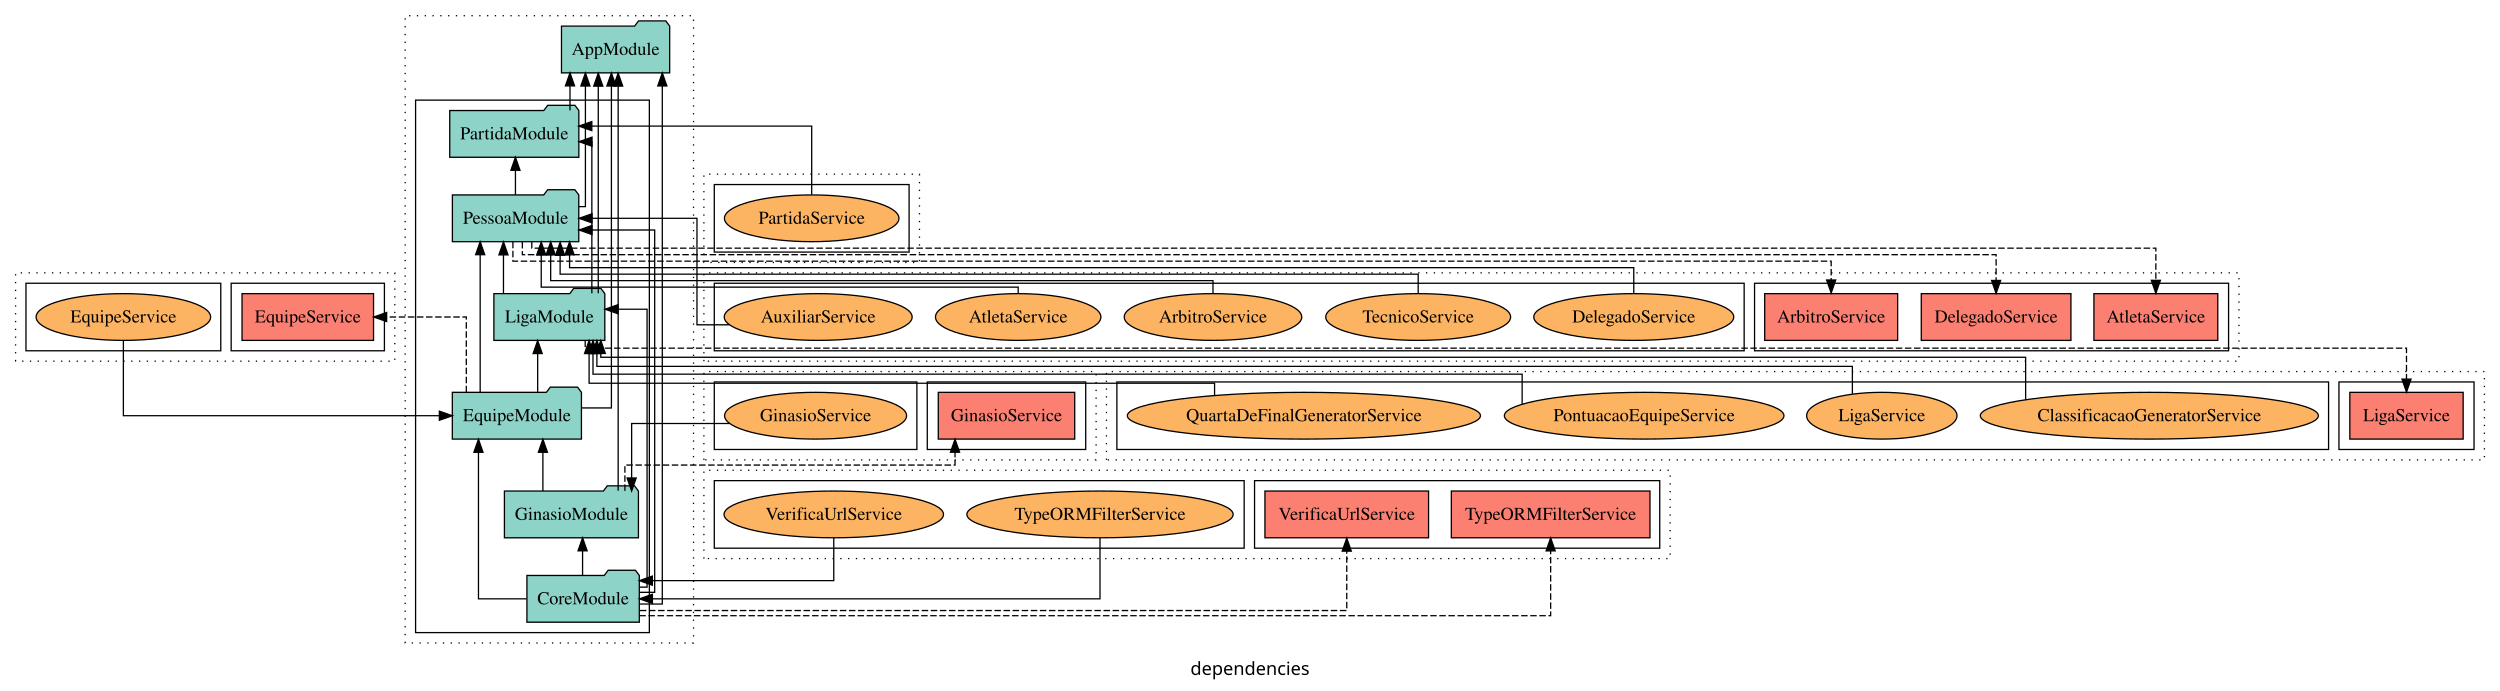
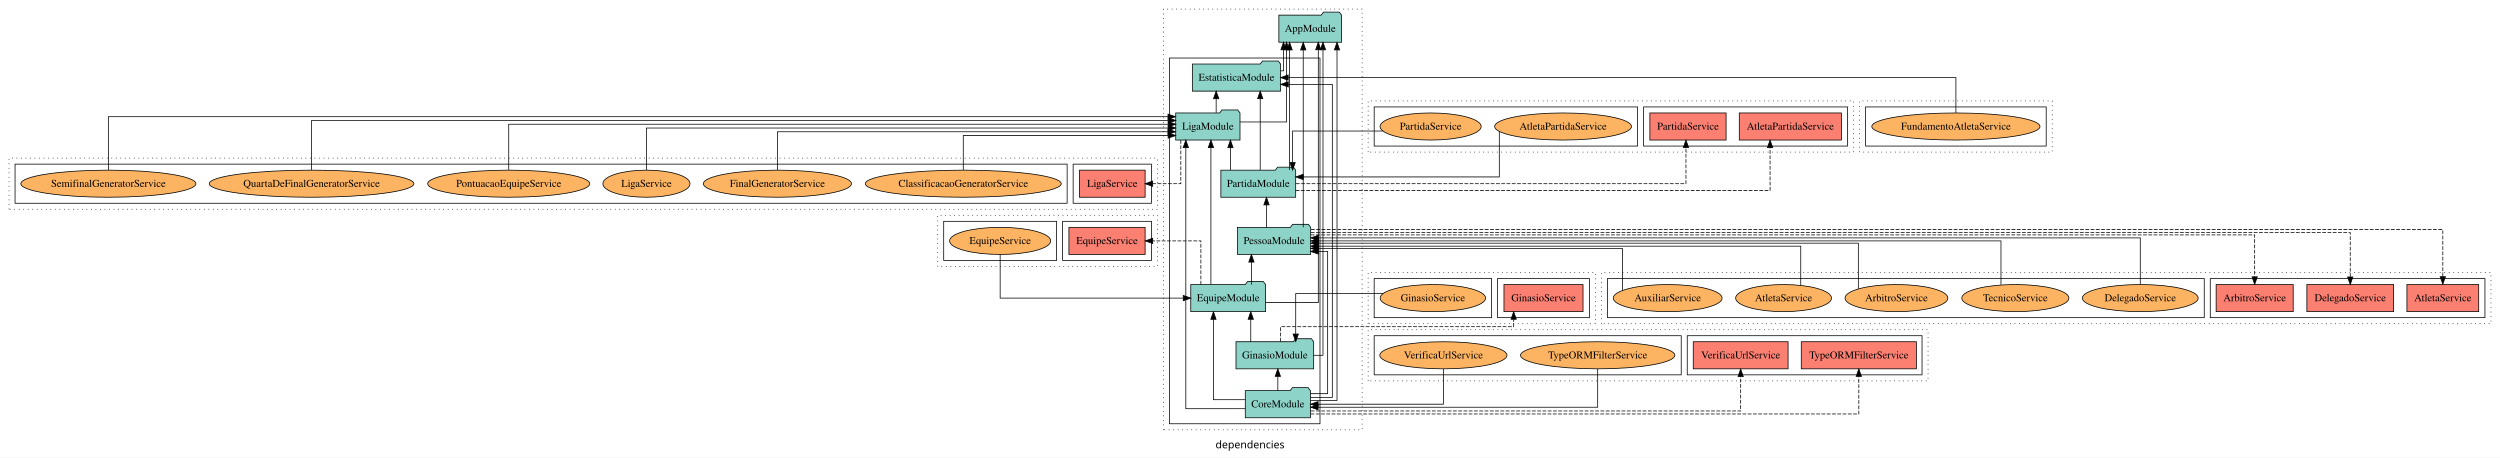
- <svg xmlns="http://www.w3.org/2000/svg" width="1925pt" height="532pt" viewBox="0.00 0.00 1925.00 531.80">
-   <g id="graph0" class="graph" transform="scale(1 1) rotate(0) translate(4 527.8)">
-     <polygon fill="white" stroke="transparent" points="-4,4 -4,-527.8 1921,-527.8 1921,4 -4,4" />
-     <text text-anchor="middle" x="958.5" y="-8.2" font-family="sans-serif" font-size="14.00">dependencies</text>
+ <svg xmlns="http://www.w3.org/2000/svg" width="3322pt" height="608pt" viewBox="0.00 0.00 3322.00 607.80">
+   <g id="graph0" class="graph" transform="scale(1 1) rotate(0) translate(4 603.8)">
+     <polygon fill="white" stroke="transparent" points="-4,4 -4,-603.8 3318,-603.8 3318,4 -4,4" />
+     <text text-anchor="middle" x="1657" y="-8.2" font-family="sans-serif" font-size="14.00">dependencies</text>
    <g id="clust1" class="cluster">
-       <polygon fill="none" stroke="black" stroke-dasharray="1,5" points="308,-32.8 308,-515.8 530,-515.8 530,-32.8 308,-32.8" />
+       <polygon fill="none" stroke="black" stroke-dasharray="1,5" points="1542,-32.8 1542,-591.8 1806,-591.8 1806,-32.8 1542,-32.8" />
    </g>
    <g id="clust3" class="cluster">
-       <polygon fill="none" stroke="black" points="316,-40.8 316,-450.8 496,-450.8 496,-40.8 316,-40.8" />
+       <polygon fill="none" stroke="black" points="1550,-40.8 1550,-526.8 1750,-526.8 1750,-40.8 1550,-40.8" />
    </g>
    <g id="clust7" class="cluster">
-       <polygon fill="none" stroke="black" stroke-dasharray="1,5" points="538,-97.8 538,-165.8 1282,-165.8 1282,-97.8 538,-97.8" />
+       <polygon fill="none" stroke="black" stroke-dasharray="1,5" points="1814,-97.8 1814,-165.8 2558,-165.8 2558,-97.8 1814,-97.8" />
    </g>
    <g id="clust10" class="cluster">
-       <polygon fill="none" stroke="black" points="962,-105.8 962,-157.8 1274,-157.8 1274,-105.8 962,-105.8" />
+       <polygon fill="none" stroke="black" points="2238,-105.8 2238,-157.8 2550,-157.8 2550,-105.8 2238,-105.8" />
    </g>
    <g id="clust12" class="cluster">
-       <polygon fill="none" stroke="black" points="546,-105.8 546,-157.8 954,-157.8 954,-105.8 546,-105.8" />
+       <polygon fill="none" stroke="black" points="1822,-105.8 1822,-157.8 2230,-157.8 2230,-105.8 1822,-105.8" />
    </g>
    <g id="clust13" class="cluster">
-       <polygon fill="none" stroke="black" stroke-dasharray="1,5" points="8,-249.8 8,-317.8 300,-317.8 300,-249.8 8,-249.8" />
+       <polygon fill="none" stroke="black" stroke-dasharray="1,5" points="1242,-249.8 1242,-317.8 1534,-317.8 1534,-249.8 1242,-249.8" />
    </g>
    <g id="clust16" class="cluster">
-       <polygon fill="none" stroke="black" points="174,-257.8 174,-309.8 292,-309.8 292,-257.8 174,-257.8" />
+       <polygon fill="none" stroke="black" points="1408,-257.8 1408,-309.8 1526,-309.8 1526,-257.8 1408,-257.8" />
    </g>
    <g id="clust18" class="cluster">
-       <polygon fill="none" stroke="black" points="16,-257.8 16,-309.8 166,-309.8 166,-257.8 16,-257.8" />
+       <polygon fill="none" stroke="black" points="1250,-257.8 1250,-309.8 1400,-309.8 1400,-257.8 1250,-257.8" />
    </g>
    <g id="clust19" class="cluster">
-       <polygon fill="none" stroke="black" stroke-dasharray="1,5" points="538,-173.8 538,-241.8 840,-241.8 840,-173.8 538,-173.8" />
-     </g>
-     <g id="clust22" class="cluster">
-       <polygon fill="none" stroke="black" points="710,-181.8 710,-233.8 832,-233.8 832,-181.8 710,-181.8" />
+       <polygon fill="none" stroke="black" stroke-dasharray="1,5" points="2467,-401.8 2467,-469.8 2723,-469.8 2723,-401.8 2467,-401.8" />
    </g>
    <g id="clust24" class="cluster">
-       <polygon fill="none" stroke="black" points="546,-181.8 546,-233.8 702,-233.8 702,-181.8 546,-181.8" />
+       <polygon fill="none" stroke="black" points="2475,-409.8 2475,-461.8 2715,-461.8 2715,-409.8 2475,-409.8" />
    </g>
    <g id="clust25" class="cluster">
-       <polygon fill="none" stroke="black" stroke-dasharray="1,5" points="848,-173.8 848,-241.8 1909,-241.8 1909,-173.8 848,-173.8" />
+       <polygon fill="none" stroke="black" stroke-dasharray="1,5" points="1814,-173.8 1814,-241.8 2116,-241.8 2116,-173.8 1814,-173.8" />
    </g>
    <g id="clust28" class="cluster">
-       <polygon fill="none" stroke="black" points="1797,-181.8 1797,-233.8 1901,-233.8 1901,-181.8 1797,-181.8" />
+       <polygon fill="none" stroke="black" points="1986,-181.8 1986,-233.8 2108,-233.8 2108,-181.8 1986,-181.8" />
    </g>
    <g id="clust30" class="cluster">
-       <polygon fill="none" stroke="black" points="856,-181.8 856,-233.8 1789,-233.8 1789,-181.8 856,-181.8" />
+       <polygon fill="none" stroke="black" points="1822,-181.8 1822,-233.8 1978,-233.8 1978,-181.8 1822,-181.8" />
    </g>
    <g id="clust31" class="cluster">
-       <polygon fill="none" stroke="black" stroke-dasharray="1,5" points="538,-325.8 538,-393.8 704,-393.8 704,-325.8 538,-325.8" />
+       <polygon fill="none" stroke="black" stroke-dasharray="1,5" points="8,-325.8 8,-393.8 1534,-393.8 1534,-325.8 8,-325.8" />
+     </g>
+     <g id="clust34" class="cluster">
+       <polygon fill="none" stroke="black" points="1422,-333.8 1422,-385.8 1526,-385.8 1526,-333.8 1422,-333.8" />
    </g>
    <g id="clust36" class="cluster">
-       <polygon fill="none" stroke="black" points="546,-333.8 546,-385.8 696,-385.8 696,-333.8 546,-333.8" />
+       <polygon fill="none" stroke="black" points="16,-333.8 16,-385.8 1414,-385.8 1414,-333.8 16,-333.8" />
    </g>
    <g id="clust37" class="cluster">
-       <polygon fill="none" stroke="black" stroke-dasharray="1,5" points="538,-249.8 538,-317.8 1720,-317.8 1720,-249.8 538,-249.8" />
+       <polygon fill="none" stroke="black" stroke-dasharray="1,5" points="1814,-401.8 1814,-469.8 2459,-469.8 2459,-401.8 1814,-401.8" />
    </g>
    <g id="clust40" class="cluster">
-       <polygon fill="none" stroke="black" points="1347,-257.8 1347,-309.8 1712,-309.8 1712,-257.8 1347,-257.8" />
+       <polygon fill="none" stroke="black" points="2180,-409.8 2180,-461.8 2451,-461.8 2451,-409.8 2180,-409.8" />
    </g>
    <g id="clust42" class="cluster">
-       <polygon fill="none" stroke="black" points="546,-257.8 546,-309.8 1339,-309.8 1339,-257.8 546,-257.8" />
+       <polygon fill="none" stroke="black" points="1822,-409.8 1822,-461.8 2172,-461.8 2172,-409.8 1822,-409.8" />
+     </g>
+     <g id="clust43" class="cluster">
+       <polygon fill="none" stroke="black" stroke-dasharray="1,5" points="2124,-173.8 2124,-241.8 3306,-241.8 3306,-173.8 2124,-173.8" />
+     </g>
+     <g id="clust46" class="cluster">
+       <polygon fill="none" stroke="black" points="2933,-181.8 2933,-233.8 3298,-233.8 3298,-181.8 2933,-181.8" />
+     </g>
+     <g id="clust48" class="cluster">
+       <polygon fill="none" stroke="black" points="2132,-181.8 2132,-233.8 2925,-233.8 2925,-181.8 2132,-181.8" />
    </g>
    <g id="node1" class="node">
-       <polygon fill="#8dd3c7" stroke="black" points="488.27,-84.8 485.27,-88.8 464.27,-88.8 461.27,-84.8 401.73,-84.8 401.73,-48.8 488.27,-48.8 488.27,-84.8" />
-       <text text-anchor="middle" x="445" y="-62.6" font-family="Times,serif" font-size="14.00">CoreModule</text>
+       <polygon fill="#8dd3c7" stroke="black" points="1737.27,-84.8 1734.27,-88.8 1713.27,-88.8 1710.27,-84.8 1650.73,-84.8 1650.73,-48.8 1737.27,-48.8 1737.27,-84.8" />
+       <text text-anchor="middle" x="1694" y="-62.6" font-family="Times,serif" font-size="14.00">CoreModule</text>
    </g>
    <g id="node2" class="node">
-       <polygon fill="#8dd3c7" stroke="black" points="443.71,-225.8 440.71,-229.8 419.71,-229.8 416.71,-225.8 344.29,-225.8 344.29,-189.8 443.71,-189.8 443.71,-225.8" />
-       <text text-anchor="middle" x="394" y="-203.6" font-family="Times,serif" font-size="14.00">EquipeModule</text>
+       <polygon fill="#8dd3c7" stroke="black" points="1677.71,-225.8 1674.71,-229.8 1653.71,-229.8 1650.71,-225.8 1578.29,-225.8 1578.29,-189.8 1677.71,-189.8 1677.71,-225.8" />
+       <text text-anchor="middle" x="1628" y="-203.6" font-family="Times,serif" font-size="14.00">EquipeModule</text>
+     </g>
+     <g id="edge12" class="edge">
+       <path fill="none" stroke="black" d="M1650.71,-72.8C1629.48,-72.8 1608.42,-72.8 1608.42,-72.8 1608.42,-72.8 1608.42,-179.59 1608.42,-179.59" />
+       <polygon fill="black" stroke="black" points="1604.92,-179.59 1608.42,-189.59 1611.92,-179.59 1604.92,-179.59" />
+     </g>
+     <g id="node3" class="node">
+       <polygon fill="#8dd3c7" stroke="black" points="1697.59,-518.8 1694.59,-522.8 1673.59,-522.8 1670.59,-518.8 1580.41,-518.8 1580.41,-482.8 1697.59,-482.8 1697.59,-518.8" />
+       <text text-anchor="middle" x="1639" y="-496.6" font-family="Times,serif" font-size="14.00">EstatisticaModule</text>
+     </g>
+     <g id="edge16" class="edge">
+       <path fill="none" stroke="black" d="M1737.37,-75.8C1752.79,-75.8 1766.4,-75.8 1766.4,-75.8 1766.4,-75.8 1766.4,-491.8 1766.4,-491.8 1766.4,-491.8 1707.85,-491.8 1707.85,-491.8" />
+       <polygon fill="black" stroke="black" points="1707.85,-488.3 1697.85,-491.8 1707.85,-495.3 1707.85,-488.3" />
+     </g>
+     <g id="node4" class="node">
+       <polygon fill="#8dd3c7" stroke="black" points="1741.6,-149.8 1738.6,-153.8 1717.6,-153.8 1714.6,-149.8 1638.4,-149.8 1638.4,-113.8 1741.6,-113.8 1741.6,-149.8" />
+       <text text-anchor="middle" x="1690" y="-127.6" font-family="Times,serif" font-size="14.00">GinasioModule</text>
+     </g>
+     <g id="edge20" class="edge">
+       <path fill="none" stroke="black" d="M1694,-84.91C1694,-84.91 1694,-103.79 1694,-103.79" />
+       <polygon fill="black" stroke="black" points="1690.5,-103.79 1694,-113.79 1697.5,-103.79 1690.5,-103.79" />
+     </g>
+     <g id="node5" class="node">
+       <polygon fill="#8dd3c7" stroke="black" points="1643.71,-453.8 1640.71,-457.8 1619.71,-457.8 1616.71,-453.8 1558.29,-453.8 1558.29,-417.8 1643.71,-417.8 1643.71,-453.8" />
+       <text text-anchor="middle" x="1601" y="-431.6" font-family="Times,serif" font-size="14.00">LigaModule</text>
+     </g>
+     <g id="edge23" class="edge">
+       <path fill="none" stroke="black" d="M1650.55,-60.8C1615.4,-60.8 1571.73,-60.8 1571.73,-60.8 1571.73,-60.8 1571.73,-407.71 1571.73,-407.71" />
+       <polygon fill="black" stroke="black" points="1568.23,-407.71 1571.73,-417.71 1575.23,-407.71 1568.23,-407.71" />
+     </g>
+     <g id="node7" class="node">
+       <polygon fill="#8dd3c7" stroke="black" points="1737.66,-301.8 1734.66,-305.8 1713.66,-305.8 1710.66,-301.8 1640.34,-301.8 1640.34,-265.8 1737.66,-265.8 1737.66,-301.8" />
+       <text text-anchor="middle" x="1689" y="-279.6" font-family="Times,serif" font-size="14.00">PessoaModule</text>
+     </g>
+     <g id="edge38" class="edge">
+       <path fill="none" stroke="black" d="M1737.41,-80.8C1749.89,-80.8 1760.19,-80.8 1760.19,-80.8 1760.19,-80.8 1760.19,-269.8 1760.19,-269.8 1760.19,-269.8 1747.67,-269.8 1747.67,-269.8" />
+       <polygon fill="black" stroke="black" points="1747.67,-266.3 1737.67,-269.8 1747.67,-273.3 1747.67,-266.3" />
+     </g>
+     <g id="node8" class="node">
+       <polygon fill="#8dd3c7" stroke="black" points="1778.66,-583.8 1775.66,-587.8 1754.66,-587.8 1751.66,-583.8 1695.34,-583.8 1695.34,-547.8 1778.66,-547.8 1778.66,-583.8" />
+       <text text-anchor="middle" x="1737" y="-561.6" font-family="Times,serif" font-size="14.00">AppModule</text>
+     </g>
+     <g id="edge1" class="edge">
+       <path fill="none" stroke="black" d="M1737.45,-71.8C1755.63,-71.8 1772.62,-71.8 1772.62,-71.8 1772.62,-71.8 1772.62,-537.63 1772.62,-537.63" />
+       <polygon fill="black" stroke="black" points="1769.12,-537.63 1772.62,-547.63 1776.12,-537.63 1769.12,-537.63" />
+     </g>
+     <g id="node9" class="node">
+       <polygon fill="#fb8072" stroke="black" points="2542.47,-149.8 2389.53,-149.8 2389.53,-113.8 2542.47,-113.8 2542.47,-149.8" />
+       <text text-anchor="middle" x="2466" y="-127.6" font-family="Times,serif" font-size="14.00">TypeORMFilterService </text>
+     </g>
+     <g id="edge8" class="edge">
+       <path fill="none" stroke="black" stroke-dasharray="5,2" d="M1737.44,-53.8C1900.38,-53.8 2466,-53.8 2466,-53.8 2466,-53.8 2466,-103.71 2466,-103.71" />
+       <polygon fill="black" stroke="black" points="2462.5,-103.71 2466,-113.71 2469.5,-103.71 2462.5,-103.71" />
+     </g>
+     <g id="node10" class="node">
+       <polygon fill="#fb8072" stroke="black" points="2372,-149.8 2246,-149.8 2246,-113.8 2372,-113.8 2372,-149.8" />
+       <text text-anchor="middle" x="2309" y="-127.6" font-family="Times,serif" font-size="14.00">VerificaUrlService </text>
+     </g>
+     <g id="edge9" class="edge">
+       <path fill="none" stroke="black" stroke-dasharray="5,2" d="M1737.74,-57.8C1878.24,-57.8 2309,-57.8 2309,-57.8 2309,-57.8 2309,-103.51 2309,-103.51" />
+       <polygon fill="black" stroke="black" points="2305.5,-103.51 2309,-113.51 2312.5,-103.51 2305.5,-103.51" />
+     </g>
+     <g id="edge24" class="edge">
+       <path fill="none" stroke="black" d="M1605.06,-226.07C1605.06,-226.07 1605.06,-407.76 1605.06,-407.76" />
+       <polygon fill="black" stroke="black" points="1601.56,-407.76 1605.06,-417.76 1608.56,-407.76 1601.56,-407.76" />
+     </g>
+     <g id="edge39" class="edge">
+       <path fill="none" stroke="black" d="M1658.89,-225.81C1658.89,-225.81 1658.89,-255.65 1658.89,-255.65" />
+       <polygon fill="black" stroke="black" points="1655.39,-255.65 1658.89,-265.65 1662.39,-255.65 1655.39,-255.65" />
+     </g>
+     <g id="edge2" class="edge">
+       <path fill="none" stroke="black" d="M1677.75,-201.8C1710.66,-201.8 1747.76,-201.8 1747.76,-201.8 1747.76,-201.8 1747.76,-537.75 1747.76,-537.75" />
+       <polygon fill="black" stroke="black" points="1744.27,-537.75 1747.76,-547.75 1751.27,-537.75 1744.27,-537.75" />
+     </g>
+     <g id="node13" class="node">
+       <polygon fill="#fb8072" stroke="black" points="1517.63,-301.8 1416.37,-301.8 1416.37,-265.8 1517.63,-265.8 1517.63,-301.8" />
+       <text text-anchor="middle" x="1467" y="-279.6" font-family="Times,serif" font-size="14.00">EquipeService </text>
+     </g>
+     <g id="edge14" class="edge">
+       <path fill="none" stroke="black" stroke-dasharray="5,2" d="M1591.73,-225.81C1591.73,-248.29 1591.73,-283.8 1591.73,-283.8 1591.73,-283.8 1527.73,-283.8 1527.73,-283.8" />
+       <polygon fill="black" stroke="black" points="1527.73,-280.3 1517.73,-283.8 1527.73,-287.3 1527.73,-280.3" />
+     </g>
+     <g id="edge3" class="edge">
+       <path fill="none" stroke="black" d="M1697.83,-509.8C1700.18,-509.8 1701.56,-509.8 1701.56,-509.8 1701.56,-509.8 1701.56,-537.77 1701.56,-537.77" />
+       <polygon fill="black" stroke="black" points="1698.06,-537.77 1701.56,-547.77 1705.06,-537.77 1698.06,-537.77" />
+     </g>
+     <g id="edge13" class="edge">
+       <path fill="none" stroke="black" d="M1658.03,-149.81C1658.03,-149.81 1658.03,-179.65 1658.03,-179.65" />
+       <polygon fill="black" stroke="black" points="1654.53,-179.65 1658.03,-189.65 1661.53,-179.65 1654.53,-179.65" />
+     </g>
+     <g id="edge4" class="edge">
+       <path fill="none" stroke="black" d="M1741.64,-131.8C1748.92,-131.8 1753.98,-131.8 1753.98,-131.8 1753.98,-131.8 1753.98,-537.7 1753.98,-537.7" />
+       <polygon fill="black" stroke="black" points="1750.48,-537.7 1753.98,-547.7 1757.48,-537.7 1750.48,-537.7" />
+     </g>
+     <g id="node16" class="node">
+       <polygon fill="#fb8072" stroke="black" points="2099.53,-225.8 1994.47,-225.8 1994.47,-189.8 2099.53,-189.8 2099.53,-225.8" />
+       <text text-anchor="middle" x="2047" y="-203.6" font-family="Times,serif" font-size="14.00">GinasioService </text>
+     </g>
+     <g id="edge21" class="edge">
+       <path fill="none" stroke="black" stroke-dasharray="5,2" d="M1697.68,-149.91C1697.68,-159.7 1697.68,-169.8 1697.68,-169.8 1697.68,-169.8 2007.37,-169.8 2007.37,-169.8 2007.37,-169.8 2007.37,-179.69 2007.37,-179.69" />
+       <polygon fill="black" stroke="black" points="2003.87,-179.69 2007.37,-189.69 2010.87,-179.69 2003.87,-179.69" />
+     </g>
+     <g id="edge17" class="edge">
+       <path fill="none" stroke="black" d="M1612.03,-453.91C1612.03,-453.91 1612.03,-472.79 1612.03,-472.79" />
+       <polygon fill="black" stroke="black" points="1608.53,-472.79 1612.03,-482.79 1615.53,-472.79 1608.53,-472.79" />
+     </g>
+     <g id="edge5" class="edge">
+       <path fill="none" stroke="black" d="M1643.83,-441.8C1672.71,-441.8 1705.57,-441.8 1705.57,-441.8 1705.57,-441.8 1705.57,-537.77 1705.57,-537.77" />
+       <polygon fill="black" stroke="black" points="1702.07,-537.77 1705.57,-547.77 1709.07,-537.77 1702.07,-537.77" />
+     </g>
+     <g id="node18" class="node">
+       <polygon fill="#fb8072" stroke="black" points="1517.63,-377.8 1430.37,-377.8 1430.37,-341.8 1517.63,-341.8 1517.63,-377.8" />
+       <text text-anchor="middle" x="1474" y="-355.6" font-family="Times,serif" font-size="14.00">LigaService </text>
+     </g>
+     <g id="edge26" class="edge">
+       <path fill="none" stroke="black" stroke-dasharray="5,2" d="M1565.06,-417.79C1565.06,-395.31 1565.06,-359.8 1565.06,-359.8 1565.06,-359.8 1527.66,-359.8 1527.66,-359.8" />
+       <polygon fill="black" stroke="black" points="1527.66,-356.3 1517.66,-359.8 1527.66,-363.3 1527.66,-356.3" />
+     </g>
+     <g id="node6" class="node">
+       <polygon fill="#8dd3c7" stroke="black" points="1717.71,-377.8 1714.71,-381.8 1693.71,-381.8 1690.71,-377.8 1618.29,-377.8 1618.29,-341.8 1717.71,-341.8 1717.71,-377.8" />
+       <text text-anchor="middle" x="1668" y="-355.6" font-family="Times,serif" font-size="14.00">PartidaModule</text>
+     </g>
+     <g id="edge18" class="edge">
+       <path fill="none" stroke="black" d="M1670.57,-377.94C1670.57,-377.94 1670.57,-472.73 1670.57,-472.73" />
+       <polygon fill="black" stroke="black" points="1667.07,-472.72 1670.57,-482.73 1674.07,-472.73 1667.07,-472.72" />
+     </g>
+     <g id="edge25" class="edge">
+       <path fill="none" stroke="black" d="M1631,-377.81C1631,-377.81 1631,-407.65 1631,-407.65" />
+       <polygon fill="black" stroke="black" points="1627.5,-407.65 1631,-417.65 1634.5,-407.65 1627.5,-407.65" />
+     </g>
+     <g id="edge6" class="edge">
+       <path fill="none" stroke="black" d="M1709.58,-378.08C1709.58,-378.08 1709.58,-537.56 1709.58,-537.56" />
+       <polygon fill="black" stroke="black" points="1706.08,-537.56 1709.58,-547.56 1713.08,-537.56 1706.08,-537.56" />
+     </g>
+     <g id="node25" class="node">
+       <polygon fill="#fb8072" stroke="black" points="2442.84,-453.8 2307.16,-453.8 2307.16,-417.8 2442.84,-417.8 2442.84,-453.8" />
+       <text text-anchor="middle" x="2375" y="-431.6" font-family="Times,serif" font-size="14.00">AtletaPartidaService </text>
+     </g>
+     <g id="edge34" class="edge">
+       <path fill="none" stroke="black" stroke-dasharray="5,2" d="M1717.73,-350.8C1874.51,-350.8 2348.08,-350.8 2348.08,-350.8 2348.08,-350.8 2348.08,-407.77 2348.08,-407.77" />
+       <polygon fill="black" stroke="black" points="2344.58,-407.77 2348.08,-417.77 2351.58,-407.77 2344.58,-407.77" />
+     </g>
+     <g id="node26" class="node">
+       <polygon fill="#fb8072" stroke="black" points="2289.63,-453.8 2188.37,-453.8 2188.37,-417.8 2289.63,-417.8 2289.63,-453.8" />
+       <text text-anchor="middle" x="2239" y="-431.6" font-family="Times,serif" font-size="14.00">PartidaService </text>
+     </g>
+     <g id="edge35" class="edge">
+       <path fill="none" stroke="black" stroke-dasharray="5,2" d="M1717.94,-359.8C1856.61,-359.8 2236.3,-359.8 2236.3,-359.8 2236.3,-359.8 2236.3,-407.79 2236.3,-407.79" />
+       <polygon fill="black" stroke="black" points="2232.8,-407.79 2236.3,-417.79 2239.8,-407.79 2232.8,-407.79" />
+     </g>
+     <g id="edge33" class="edge">
+       <path fill="none" stroke="black" d="M1678.89,-301.81C1678.89,-301.81 1678.89,-331.65 1678.89,-331.65" />
+       <polygon fill="black" stroke="black" points="1675.39,-331.65 1678.89,-341.65 1682.39,-331.65 1675.39,-331.65" />
+     </g>
+     <g id="edge7" class="edge">
+       <path fill="none" stroke="black" d="M1727.72,-301.87C1727.72,-301.87 1727.72,-537.52 1727.72,-537.52" />
+       <polygon fill="black" stroke="black" points="1724.22,-537.52 1727.72,-547.52 1731.22,-537.52 1724.22,-537.52" />
+     </g>
+     <g id="node29" class="node">
+       <polygon fill="#fb8072" stroke="black" points="3043.19,-225.8 2940.81,-225.8 2940.81,-189.8 3043.19,-189.8 3043.19,-225.8" />
+       <text text-anchor="middle" x="2992" y="-203.6" font-family="Times,serif" font-size="14.00">ArbitroService </text>
+     </g>
+     <g id="edge40" class="edge">
+       <path fill="none" stroke="black" stroke-dasharray="5,2" d="M1737.7,-291.8C1974.25,-291.8 2992,-291.8 2992,-291.8 2992,-291.8 2992,-236.03 2992,-236.03" />
+       <polygon fill="black" stroke="black" points="2995.5,-236.03 2992,-226.03 2988.5,-236.03 2995.5,-236.03" />
+     </g>
+     <g id="node30" class="node">
+       <polygon fill="#fb8072" stroke="black" points="3289.69,-225.8 3194.31,-225.8 3194.31,-189.8 3289.69,-189.8 3289.69,-225.8" />
+       <text text-anchor="middle" x="3242" y="-203.6" font-family="Times,serif" font-size="14.00">AtletaService </text>
+     </g>
+     <g id="edge41" class="edge">
+       <path fill="none" stroke="black" stroke-dasharray="5,2" d="M1738.04,-298.8C2002.02,-298.8 3242,-298.8 3242,-298.8 3242,-298.8 3242,-236.22 3242,-236.22" />
+       <polygon fill="black" stroke="black" points="3245.5,-236.22 3242,-226.22 3238.5,-236.22 3245.5,-236.22" />
+     </g>
+     <g id="node31" class="node">
+       <polygon fill="#fb8072" stroke="black" points="3176.62,-225.8 3061.38,-225.8 3061.38,-189.8 3176.62,-189.8 3176.62,-225.8" />
+       <text text-anchor="middle" x="3119" y="-203.6" font-family="Times,serif" font-size="14.00">DelegadoService </text>
+     </g>
+     <g id="edge42" class="edge">
+       <path fill="none" stroke="black" stroke-dasharray="5,2" d="M1737.81,-294.8C1988.43,-294.8 3119,-294.8 3119,-294.8 3119,-294.8 3119,-235.83 3119,-235.83" />
+       <polygon fill="black" stroke="black" points="3122.5,-235.83 3119,-225.83 3115.5,-235.83 3122.5,-235.83" />
+     </g>
+     <g id="node11" class="node">
+       <ellipse fill="#fdb462" stroke="black" cx="2119" cy="-131.8" rx="102.52" ry="18" />
+       <text text-anchor="middle" x="2119" y="-127.6" font-family="Times,serif" font-size="14.00">TypeORMFilterService</text>
+     </g>
+     <g id="edge10" class="edge">
+       <path fill="none" stroke="black" d="M2119,-113.67C2119,-93.23 2119,-62.8 2119,-62.8 2119,-62.8 1747.49,-62.8 1747.49,-62.8" />
+       <polygon fill="black" stroke="black" points="1747.49,-59.3 1737.49,-62.8 1747.49,-66.3 1747.49,-59.3" />
+     </g>
+     <g id="node12" class="node">
+       <ellipse fill="#fdb462" stroke="black" cx="1914" cy="-131.8" rx="84.49" ry="18" />
+       <text text-anchor="middle" x="1914" y="-127.6" font-family="Times,serif" font-size="14.00">VerificaUrlService</text>
    </g>
    <g id="edge11" class="edge">
-       <path fill="none" stroke="black" d="M401.41,-66.8C382.42,-66.8 364.42,-66.8 364.42,-66.8 364.42,-66.8 364.42,-179.66 364.42,-179.66" />
-       <polygon fill="black" stroke="black" points="360.92,-179.66 364.42,-189.66 367.92,-179.66 360.92,-179.66" />
-     </g>
-     <g id="node3" class="node">
-       <polygon fill="#8dd3c7" stroke="black" points="487.6,-149.8 484.6,-153.8 463.6,-153.8 460.6,-149.8 384.4,-149.8 384.4,-113.8 487.6,-113.8 487.6,-149.8" />
-       <text text-anchor="middle" x="436" y="-127.6" font-family="Times,serif" font-size="14.00">GinasioModule</text>
+       <path fill="none" stroke="black" d="M1914,-113.69C1914,-94.46 1914,-66.8 1914,-66.8 1914,-66.8 1747.46,-66.8 1747.46,-66.8" />
+       <polygon fill="black" stroke="black" points="1747.46,-63.3 1737.46,-66.8 1747.46,-70.3 1747.46,-63.3" />
+     </g>
+     <g id="node14" class="node">
+       <ellipse fill="#fdb462" stroke="black" cx="1325" cy="-283.8" rx="67.19" ry="18" />
+       <text text-anchor="middle" x="1325" y="-279.6" font-family="Times,serif" font-size="14.00">EquipeService</text>
    </g>
    <g id="edge15" class="edge">
-       <path fill="none" stroke="black" d="M444.58,-84.91C444.58,-84.91 444.58,-103.79 444.58,-103.79" />
-       <polygon fill="black" stroke="black" points="441.08,-103.79 444.58,-113.79 448.08,-103.79 441.08,-103.79" />
-     </g>
-     <g id="node4" class="node">
-       <polygon fill="#8dd3c7" stroke="black" points="461.71,-301.8 458.71,-305.8 437.71,-305.8 434.71,-301.8 376.29,-301.8 376.29,-265.8 461.71,-265.8 461.71,-301.8" />
-       <text text-anchor="middle" x="419" y="-279.6" font-family="Times,serif" font-size="14.00">LigaModule</text>
-     </g>
-     <g id="edge18" class="edge">
-       <path fill="none" stroke="black" d="M488.6,-75.8C492.05,-75.8 494.24,-75.8 494.24,-75.8 494.24,-75.8 494.24,-289.8 494.24,-289.8 494.24,-289.8 471.9,-289.8 471.9,-289.8" />
-       <polygon fill="black" stroke="black" points="471.9,-286.3 461.9,-289.8 471.9,-293.3 471.9,-286.3" />
-     </g>
-     <g id="node6" class="node">
-       <polygon fill="#8dd3c7" stroke="black" points="441.66,-377.8 438.66,-381.8 417.66,-381.8 414.66,-377.8 344.34,-377.8 344.34,-341.8 441.66,-341.8 441.66,-377.8" />
-       <text text-anchor="middle" x="393" y="-355.6" font-family="Times,serif" font-size="14.00">PessoaModule</text>
+       <path fill="none" stroke="black" d="M1325,-265.79C1325,-243.31 1325,-207.8 1325,-207.8 1325,-207.8 1568.31,-207.8 1568.31,-207.8" />
+       <polygon fill="black" stroke="black" points="1568.31,-211.3 1578.31,-207.8 1568.3,-204.3 1568.31,-211.3" />
+     </g>
+     <g id="node15" class="node">
+       <ellipse fill="#fdb462" stroke="black" cx="2595" cy="-435.8" rx="111.74" ry="18" />
+       <text text-anchor="middle" x="2595" y="-431.6" font-family="Times,serif" font-size="14.00">FundamentoAtletaService</text>
+     </g>
+     <g id="edge19" class="edge">
+       <path fill="none" stroke="black" d="M2595,-453.91C2595,-473.14 2595,-500.8 2595,-500.8 2595,-500.8 1707.72,-500.8 1707.72,-500.8" />
+       <polygon fill="black" stroke="black" points="1707.72,-497.3 1697.72,-500.8 1707.72,-504.3 1707.72,-497.3" />
+     </g>
+     <g id="node17" class="node">
+       <ellipse fill="#fdb462" stroke="black" cx="1900" cy="-207.8" rx="70.07" ry="18" />
+       <text text-anchor="middle" x="1900" y="-203.6" font-family="Times,serif" font-size="14.00">GinasioService</text>
+     </g>
+     <g id="edge22" class="edge">
+       <path fill="none" stroke="black" d="M1833.95,-213.8C1781.79,-213.8 1717.76,-213.8 1717.76,-213.8 1717.76,-213.8 1717.76,-160 1717.76,-160" />
+       <polygon fill="black" stroke="black" points="1721.26,-160 1717.76,-150 1714.26,-160 1721.26,-160" />
+     </g>
+     <g id="node19" class="node">
+       <ellipse fill="#fdb462" stroke="black" cx="1276" cy="-359.8" rx="130.16" ry="18" />
+       <text text-anchor="middle" x="1276" y="-355.6" font-family="Times,serif" font-size="14.00">ClassificacaoGeneratorService</text>
+     </g>
+     <g id="edge27" class="edge">
+       <path fill="none" stroke="black" d="M1276,-377.97C1276,-396.89 1276,-423.8 1276,-423.8 1276,-423.8 1548.18,-423.8 1548.18,-423.8" />
+       <polygon fill="black" stroke="black" points="1548.18,-427.3 1558.18,-423.8 1548.18,-420.3 1548.18,-427.3" />
+     </g>
+     <g id="node20" class="node">
+       <ellipse fill="#fdb462" stroke="black" cx="1029" cy="-359.8" rx="98.4" ry="18" />
+       <text text-anchor="middle" x="1029" y="-355.6" font-family="Times,serif" font-size="14.00">FinalGeneratorService</text>
    </g>
    <g id="edge28" class="edge">
-       <path fill="none" stroke="black" d="M488.42,-71.8C495.25,-71.8 500.11,-71.8 500.11,-71.8 500.11,-71.8 500.11,-350.8 500.11,-350.8 500.11,-350.8 451.85,-350.8 451.85,-350.8" />
-       <polygon fill="black" stroke="black" points="451.85,-347.3 441.85,-350.8 451.85,-354.3 451.85,-347.3" />
-     </g>
-     <g id="node7" class="node">
-       <polygon fill="#8dd3c7" stroke="black" points="511.66,-507.8 508.66,-511.8 487.66,-511.8 484.66,-507.8 428.34,-507.8 428.34,-471.8 511.66,-471.8 511.66,-507.8" />
-       <text text-anchor="middle" x="470" y="-485.6" font-family="Times,serif" font-size="14.00">AppModule</text>
-     </g>
-     <g id="edge1" class="edge">
-       <path fill="none" stroke="black" d="M488.33,-62.8C498.27,-62.8 505.97,-62.8 505.97,-62.8 505.97,-62.8 505.97,-461.73 505.97,-461.73" />
-       <polygon fill="black" stroke="black" points="502.47,-461.73 505.97,-471.73 509.47,-461.73 502.47,-461.73" />
-     </g>
-     <g id="node8" class="node">
-       <polygon fill="#fb8072" stroke="black" points="1266.47,-149.8 1113.53,-149.8 1113.53,-113.8 1266.47,-113.8 1266.47,-149.8" />
-       <text text-anchor="middle" x="1190" y="-127.6" font-family="Times,serif" font-size="14.00">TypeORMFilterService </text>
-     </g>
-     <g id="edge7" class="edge">
-       <path fill="none" stroke="black" stroke-dasharray="5,2" d="M488.27,-53.8C647.28,-53.8 1190,-53.8 1190,-53.8 1190,-53.8 1190,-103.71 1190,-103.71" />
-       <polygon fill="black" stroke="black" points="1186.5,-103.71 1190,-113.71 1193.5,-103.71 1186.5,-103.71" />
-     </g>
-     <g id="node9" class="node">
-       <polygon fill="#fb8072" stroke="black" points="1096,-149.8 970,-149.8 970,-113.8 1096,-113.8 1096,-149.8" />
-       <text text-anchor="middle" x="1033" y="-127.6" font-family="Times,serif" font-size="14.00">VerificaUrlService </text>
-     </g>
-     <g id="edge8" class="edge">
-       <path fill="none" stroke="black" stroke-dasharray="5,2" d="M488.72,-57.8C624.99,-57.8 1033,-57.8 1033,-57.8 1033,-57.8 1033,-103.51 1033,-103.51" />
-       <polygon fill="black" stroke="black" points="1029.5,-103.51 1033,-113.51 1036.5,-103.51 1029.5,-103.51" />
-     </g>
-     <g id="edge19" class="edge">
-       <path fill="none" stroke="black" d="M410,-225.81C410,-225.81 410,-255.65 410,-255.65" />
-       <polygon fill="black" stroke="black" points="406.5,-255.65 410,-265.65 413.5,-255.65 406.5,-255.65" />
+       <path fill="none" stroke="black" d="M1029,-377.93C1029,-398.37 1029,-428.8 1029,-428.8 1029,-428.8 1548.01,-428.8 1548.01,-428.8" />
+       <polygon fill="black" stroke="black" points="1548.01,-432.3 1558.01,-428.8 1548.01,-425.3 1548.01,-432.3" />
+     </g>
+     <g id="node21" class="node">
+       <ellipse fill="#fdb462" stroke="black" cx="855" cy="-359.8" rx="57.88" ry="18" />
+       <text text-anchor="middle" x="855" y="-355.6" font-family="Times,serif" font-size="14.00">LigaService</text>
    </g>
    <g id="edge29" class="edge">
-       <path fill="none" stroke="black" d="M365.73,-225.83C365.73,-225.83 365.73,-331.79 365.73,-331.79" />
-       <polygon fill="black" stroke="black" points="362.23,-331.79 365.73,-341.79 369.23,-331.79 362.23,-331.79" />
-     </g>
-     <g id="edge2" class="edge">
-       <path fill="none" stroke="black" d="M443.76,-213.8C456.56,-213.8 466.79,-213.8 466.79,-213.8 466.79,-213.8 466.79,-461.69 466.79,-461.69" />
-       <polygon fill="black" stroke="black" points="463.29,-461.69 466.79,-471.69 470.29,-461.69 463.29,-461.69" />
-     </g>
-     <g id="node12" class="node">
-       <polygon fill="#fb8072" stroke="black" points="283.63,-301.8 182.37,-301.8 182.37,-265.8 283.63,-265.8 283.63,-301.8" />
-       <text text-anchor="middle" x="233" y="-279.6" font-family="Times,serif" font-size="14.00">EquipeService </text>
-     </g>
-     <g id="edge13" class="edge">
-       <path fill="none" stroke="black" stroke-dasharray="5,2" d="M355.06,-225.81C355.06,-248.29 355.06,-283.8 355.06,-283.8 355.06,-283.8 293.71,-283.8 293.71,-283.8" />
-       <polygon fill="black" stroke="black" points="293.71,-280.3 283.71,-283.8 293.71,-287.3 293.71,-280.3" />
-     </g>
-     <g id="edge12" class="edge">
-       <path fill="none" stroke="black" d="M414.03,-149.81C414.03,-149.81 414.03,-179.65 414.03,-179.65" />
-       <polygon fill="black" stroke="black" points="410.53,-179.65 414.03,-189.65 417.53,-179.65 410.53,-179.65" />
-     </g>
-     <g id="edge3" class="edge">
-       <path fill="none" stroke="black" d="M471.98,-150.05C471.98,-150.05 471.98,-461.59 471.98,-461.59" />
-       <polygon fill="black" stroke="black" points="468.48,-461.59 471.98,-471.59 475.48,-461.59 468.48,-461.59" />
-     </g>
-     <g id="node14" class="node">
-       <polygon fill="#fb8072" stroke="black" points="823.53,-225.8 718.47,-225.8 718.47,-189.8 823.53,-189.8 823.53,-225.8" />
-       <text text-anchor="middle" x="771" y="-203.6" font-family="Times,serif" font-size="14.00">GinasioService </text>
-     </g>
-     <g id="edge16" class="edge">
-       <path fill="none" stroke="black" stroke-dasharray="5,2" d="M477.17,-149.91C477.17,-159.7 477.17,-169.8 477.17,-169.8 477.17,-169.8 731.37,-169.8 731.37,-169.8 731.37,-169.8 731.37,-179.69 731.37,-179.69" />
-       <polygon fill="black" stroke="black" points="727.87,-179.69 731.37,-189.69 734.87,-179.69 727.87,-179.69" />
-     </g>
-     <g id="node5" class="node">
-       <polygon fill="#8dd3c7" stroke="black" points="441.71,-442.8 438.71,-446.8 417.71,-446.8 414.71,-442.8 342.29,-442.8 342.29,-406.8 441.71,-406.8 441.71,-442.8" />
-       <text text-anchor="middle" x="392" y="-420.6" font-family="Times,serif" font-size="14.00">PartidaModule</text>
-     </g>
-     <g id="edge25" class="edge">
-       <path fill="none" stroke="black" d="M451.72,-302.01C451.72,-338.86 451.72,-418.8 451.72,-418.8 451.72,-418.8 450.73,-418.8 450.73,-418.8" />
-       <polygon fill="black" stroke="black" points="451.86,-415.3 441.86,-418.8 451.86,-422.3 451.86,-415.3" />
+       <path fill="none" stroke="black" d="M855,-378.09C855,-400.01 855,-433.8 855,-433.8 855,-433.8 1548.21,-433.8 1548.21,-433.8" />
+       <polygon fill="black" stroke="black" points="1548.21,-437.3 1558.21,-433.8 1548.21,-430.3 1548.21,-437.3" />
+     </g>
+     <g id="node22" class="node">
+       <ellipse fill="#fdb462" stroke="black" cx="672" cy="-359.8" rx="107.65" ry="18" />
+       <text text-anchor="middle" x="672" y="-355.6" font-family="Times,serif" font-size="14.00">PontuacaoEquipeService</text>
    </g>
    <g id="edge30" class="edge">
-       <path fill="none" stroke="black" d="M383.67,-301.81C383.67,-301.81 383.67,-331.65 383.67,-331.65" />
-       <polygon fill="black" stroke="black" points="380.17,-331.65 383.67,-341.65 387.17,-331.65 380.17,-331.65" />
-     </g>
-     <g id="edge4" class="edge">
-       <path fill="none" stroke="black" d="M456.66,-302.08C456.66,-302.08 456.66,-461.56 456.66,-461.56" />
-       <polygon fill="black" stroke="black" points="453.16,-461.56 456.66,-471.56 460.16,-461.56 453.16,-461.56" />
-     </g>
-     <g id="node16" class="node">
-       <polygon fill="#fb8072" stroke="black" points="1892.63,-225.8 1805.37,-225.8 1805.37,-189.8 1892.63,-189.8 1892.63,-225.8" />
-       <text text-anchor="middle" x="1849" y="-203.6" font-family="Times,serif" font-size="14.00">LigaService </text>
-     </g>
-     <g id="edge20" class="edge">
-       <path fill="none" stroke="black" stroke-dasharray="5,2" d="M446.6,-265.61C446.6,-262.26 446.6,-259.8 446.6,-259.8 446.6,-259.8 1849,-259.8 1849,-259.8 1849,-259.8 1849,-235.99 1849,-235.99" />
-       <polygon fill="black" stroke="black" points="1852.5,-235.99 1849,-225.99 1845.5,-235.99 1852.5,-235.99" />
-     </g>
-     <g id="edge5" class="edge">
-       <path fill="none" stroke="black" d="M434.89,-442.91C434.89,-442.91 434.89,-461.79 434.89,-461.79" />
-       <polygon fill="black" stroke="black" points="431.39,-461.79 434.89,-471.79 438.39,-461.79 431.39,-461.79" />
-     </g>
-     <g id="edge26" class="edge">
-       <path fill="none" stroke="black" d="M392.89,-377.91C392.89,-377.91 392.89,-396.79 392.89,-396.79" />
-       <polygon fill="black" stroke="black" points="389.39,-396.79 392.89,-406.79 396.39,-396.79 389.39,-396.79" />
-     </g>
-     <g id="edge6" class="edge">
-       <path fill="none" stroke="black" d="M441.81,-368.8C444.88,-368.8 446.77,-368.8 446.77,-368.8 446.77,-368.8 446.77,-461.69 446.77,-461.69" />
-       <polygon fill="black" stroke="black" points="443.27,-461.69 446.77,-471.69 450.27,-461.69 443.27,-461.69" />
-     </g>
-     <g id="node22" class="node">
-       <polygon fill="#fb8072" stroke="black" points="1457.19,-301.8 1354.81,-301.8 1354.81,-265.8 1457.19,-265.8 1457.19,-301.8" />
-       <text text-anchor="middle" x="1406" y="-279.6" font-family="Times,serif" font-size="14.00">ArbitroService </text>
+       <path fill="none" stroke="black" d="M672,-378.12C672,-401.46 672,-438.8 672,-438.8 672,-438.8 1548.36,-438.8 1548.36,-438.8" />
+       <polygon fill="black" stroke="black" points="1548.36,-442.3 1558.36,-438.8 1548.36,-435.3 1548.36,-442.3" />
+     </g>
+     <g id="node23" class="node">
+       <ellipse fill="#fdb462" stroke="black" cx="410" cy="-359.8" rx="135.97" ry="18" />
+       <text text-anchor="middle" x="410" y="-355.6" font-family="Times,serif" font-size="14.00">QuartaDeFinalGeneratorService</text>
    </g>
    <g id="edge31" class="edge">
-       <path fill="none" stroke="black" stroke-dasharray="5,2" d="M390.94,-341.76C390.94,-334.05 390.94,-326.8 390.94,-326.8 390.94,-326.8 1406,-326.8 1406,-326.8 1406,-326.8 1406,-312.29 1406,-312.29" />
-       <polygon fill="black" stroke="black" points="1409.5,-312.29 1406,-302.29 1402.5,-312.29 1409.5,-312.29" />
-     </g>
-     <g id="node23" class="node">
-       <polygon fill="#fb8072" stroke="black" points="1703.69,-301.8 1608.31,-301.8 1608.31,-265.8 1703.69,-265.8 1703.69,-301.8" />
-       <text text-anchor="middle" x="1656" y="-279.6" font-family="Times,serif" font-size="14.00">AtletaService </text>
+       <path fill="none" stroke="black" d="M410,-378.03C410,-402.73 410,-443.8 410,-443.8 410,-443.8 1548.26,-443.8 1548.26,-443.8" />
+       <polygon fill="black" stroke="black" points="1548.26,-447.3 1558.26,-443.8 1548.26,-440.3 1548.26,-447.3" />
+     </g>
+     <g id="node24" class="node">
+       <ellipse fill="#fdb462" stroke="black" cx="140" cy="-359.8" rx="116.29" ry="18" />
+       <text text-anchor="middle" x="140" y="-355.6" font-family="Times,serif" font-size="14.00">SemifinalGeneratorService</text>
    </g>
    <g id="edge32" class="edge">
-       <path fill="none" stroke="black" stroke-dasharray="5,2" d="M405.48,-341.68C405.48,-338.83 405.48,-336.8 405.48,-336.8 405.48,-336.8 1656,-336.8 1656,-336.8 1656,-336.8 1656,-312.04 1656,-312.04" />
-       <polygon fill="black" stroke="black" points="1659.5,-312.04 1656,-302.04 1652.5,-312.04 1659.5,-312.04" />
-     </g>
-     <g id="node24" class="node">
-       <polygon fill="#fb8072" stroke="black" points="1590.62,-301.8 1475.38,-301.8 1475.38,-265.8 1590.62,-265.8 1590.62,-301.8" />
-       <text text-anchor="middle" x="1533" y="-279.6" font-family="Times,serif" font-size="14.00">DelegadoService </text>
-     </g>
-     <g id="edge33" class="edge">
-       <path fill="none" stroke="black" stroke-dasharray="5,2" d="M398.21,-341.59C398.21,-336.25 398.21,-331.8 398.21,-331.8 398.21,-331.8 1533,-331.8 1533,-331.8 1533,-331.8 1533,-311.95 1533,-311.95" />
-       <polygon fill="black" stroke="black" points="1536.5,-311.95 1533,-301.95 1529.5,-311.95 1536.5,-311.95" />
-     </g>
-     <g id="node10" class="node">
-       <ellipse fill="#fdb462" stroke="black" cx="843" cy="-131.8" rx="102.52" ry="18" />
-       <text text-anchor="middle" x="843" y="-127.6" font-family="Times,serif" font-size="14.00">TypeORMFilterService</text>
-     </g>
-     <g id="edge9" class="edge">
-       <path fill="none" stroke="black" d="M843,-113.69C843,-94.46 843,-66.8 843,-66.8 843,-66.8 498.35,-66.8 498.35,-66.8" />
-       <polygon fill="black" stroke="black" points="498.35,-63.3 488.35,-66.8 498.35,-70.3 498.35,-63.3" />
-     </g>
-     <g id="node11" class="node">
-       <ellipse fill="#fdb462" stroke="black" cx="638" cy="-131.8" rx="84.49" ry="18" />
-       <text text-anchor="middle" x="638" y="-127.6" font-family="Times,serif" font-size="14.00">VerificaUrlService</text>
-     </g>
-     <g id="edge10" class="edge">
-       <path fill="none" stroke="black" d="M638,-113.68C638,-99.02 638,-80.8 638,-80.8 638,-80.8 498.31,-80.8 498.31,-80.8" />
-       <polygon fill="black" stroke="black" points="498.31,-77.3 488.31,-80.8 498.31,-84.3 498.31,-77.3" />
-     </g>
-     <g id="node13" class="node">
-       <ellipse fill="#fdb462" stroke="black" cx="91" cy="-283.8" rx="67.19" ry="18" />
-       <text text-anchor="middle" x="91" y="-279.6" font-family="Times,serif" font-size="14.00">EquipeService</text>
-     </g>
-     <g id="edge14" class="edge">
-       <path fill="none" stroke="black" d="M91,-265.79C91,-243.31 91,-207.8 91,-207.8 91,-207.8 334.31,-207.8 334.31,-207.8" />
-       <polygon fill="black" stroke="black" points="334.31,-211.3 344.31,-207.8 334.3,-204.3 334.31,-211.3" />
-     </g>
-     <g id="node15" class="node">
-       <ellipse fill="#fdb462" stroke="black" cx="624" cy="-207.8" rx="70.07" ry="18" />
-       <text text-anchor="middle" x="624" y="-203.6" font-family="Times,serif" font-size="14.00">GinasioService</text>
-     </g>
-     <g id="edge17" class="edge">
-       <path fill="none" stroke="black" d="M557.74,-201.8C520.88,-201.8 482.36,-201.8 482.36,-201.8 482.36,-201.8 482.36,-159.83 482.36,-159.83" />
-       <polygon fill="black" stroke="black" points="485.86,-159.83 482.36,-149.83 478.86,-159.83 485.86,-159.83" />
-     </g>
-     <g id="node17" class="node">
-       <ellipse fill="#fdb462" stroke="black" cx="1651" cy="-207.8" rx="130.16" ry="18" />
-       <text text-anchor="middle" x="1651" y="-203.6" font-family="Times,serif" font-size="14.00">ClassificacaoGeneratorService</text>
-     </g>
-     <g id="edge21" class="edge">
-       <path fill="none" stroke="black" d="M1555.74,-220.1C1555.74,-233.42 1555.74,-252.8 1555.74,-252.8 1555.74,-252.8 458.6,-252.8 458.6,-252.8 458.6,-252.8 458.6,-255.77 458.6,-255.77" />
-       <polygon fill="black" stroke="black" points="455.1,-255.77 458.6,-265.77 462.1,-255.77 455.1,-255.77" />
-     </g>
-     <g id="node18" class="node">
-       <ellipse fill="#fdb462" stroke="black" cx="1445" cy="-207.8" rx="57.88" ry="18" />
-       <text text-anchor="middle" x="1445" y="-203.6" font-family="Times,serif" font-size="14.00">LigaService</text>
-     </g>
-     <g id="edge22" class="edge">
-       <path fill="none" stroke="black" d="M1422.33,-224.58C1422.33,-234.76 1422.33,-245.8 1422.33,-245.8 1422.33,-245.8 455.6,-245.8 455.6,-245.8 455.6,-245.8 455.6,-255.69 455.6,-255.69" />
-       <polygon fill="black" stroke="black" points="452.1,-255.69 455.6,-265.69 459.1,-255.69 452.1,-255.69" />
-     </g>
-     <g id="node19" class="node">
-       <ellipse fill="#fdb462" stroke="black" cx="1262" cy="-207.8" rx="107.65" ry="18" />
-       <text text-anchor="middle" x="1262" y="-203.6" font-family="Times,serif" font-size="14.00">PontuacaoEquipeService</text>
-     </g>
-     <g id="edge23" class="edge">
-       <path fill="none" stroke="black" d="M1168.05,-216.88C1168.05,-226.34 1168.05,-239.8 1168.05,-239.8 1168.05,-239.8 452.6,-239.8 452.6,-239.8 452.6,-239.8 452.6,-255.65 452.6,-255.65" />
-       <polygon fill="black" stroke="black" points="449.1,-255.65 452.6,-265.65 456.1,-255.65 449.1,-255.65" />
-     </g>
-     <g id="node20" class="node">
-       <ellipse fill="#fdb462" stroke="black" cx="1000" cy="-207.8" rx="135.97" ry="18" />
-       <text text-anchor="middle" x="1000" y="-203.6" font-family="Times,serif" font-size="14.00">QuartaDeFinalGeneratorService</text>
-     </g>
-     <g id="edge24" class="edge">
-       <path fill="none" stroke="black" d="M931.22,-223.49C931.22,-228.51 931.22,-232.8 931.22,-232.8 931.22,-232.8 449.6,-232.8 449.6,-232.8 449.6,-232.8 449.6,-255.68 449.6,-255.68" />
-       <polygon fill="black" stroke="black" points="446.1,-255.68 449.6,-265.68 453.1,-255.68 446.1,-255.68" />
-     </g>
-     <g id="node21" class="node">
-       <ellipse fill="#fdb462" stroke="black" cx="621" cy="-359.8" rx="67.19" ry="18" />
-       <text text-anchor="middle" x="621" y="-355.6" font-family="Times,serif" font-size="14.00">PartidaService</text>
-     </g>
-     <g id="edge27" class="edge">
-       <path fill="none" stroke="black" d="M621,-378.08C621,-399.12 621,-430.8 621,-430.8 621,-430.8 451.69,-430.8 451.69,-430.8" />
-       <polygon fill="black" stroke="black" points="451.69,-427.3 441.69,-430.8 451.69,-434.3 451.69,-427.3" />
-     </g>
-     <g id="node25" class="node">
-       <ellipse fill="#fdb462" stroke="black" cx="930" cy="-283.8" rx="68.34" ry="18" />
-       <text text-anchor="middle" x="930" y="-279.6" font-family="Times,serif" font-size="14.00">ArbitroService</text>
-     </g>
-     <g id="edge34" class="edge">
-       <path fill="none" stroke="black" d="M930,-302.01C930,-307.35 930,-311.8 930,-311.8 930,-311.8 420.02,-311.8 420.02,-311.8 420.02,-311.8 420.02,-331.65 420.02,-331.65" />
-       <polygon fill="black" stroke="black" points="416.52,-331.65 420.02,-341.65 423.52,-331.65 416.52,-331.65" />
-     </g>
-     <g id="node26" class="node">
-       <ellipse fill="#fdb462" stroke="black" cx="780" cy="-283.8" rx="63.68" ry="18" />
-       <text text-anchor="middle" x="780" y="-279.6" font-family="Times,serif" font-size="14.00">AtletaService</text>
-     </g>
-     <g id="edge35" class="edge">
-       <path fill="none" stroke="black" d="M780,-301.92C780,-304.77 780,-306.8 780,-306.8 780,-306.8 412.75,-306.8 412.75,-306.8 412.75,-306.8 412.75,-331.56 412.75,-331.56" />
-       <polygon fill="black" stroke="black" points="409.25,-331.56 412.75,-341.56 416.25,-331.56 409.25,-331.56" />
+       <path fill="none" stroke="black" d="M140,-377.81C140,-403.82 140,-448.8 140,-448.8 140,-448.8 1548.07,-448.8 1548.07,-448.8" />
+       <polygon fill="black" stroke="black" points="1548.07,-452.3 1558.07,-448.8 1548.07,-445.3 1548.07,-452.3" />
    </g>
    <g id="node27" class="node">
-       <ellipse fill="#fdb462" stroke="black" cx="626" cy="-283.8" rx="72.35" ry="18" />
-       <text text-anchor="middle" x="626" y="-279.6" font-family="Times,serif" font-size="14.00">AuxiliarService</text>
+       <ellipse fill="#fdb462" stroke="black" cx="2073" cy="-435.8" rx="90.88" ry="18" />
+       <text text-anchor="middle" x="2073" y="-431.6" font-family="Times,serif" font-size="14.00">AtletaPartidaService</text>
    </g>
    <g id="edge36" class="edge">
-       <path fill="none" stroke="black" d="M557.68,-277.8C543.45,-277.8 532.67,-277.8 532.67,-277.8 532.67,-277.8 532.67,-359.8 532.67,-359.8 532.67,-359.8 451.85,-359.8 451.85,-359.8" />
-       <polygon fill="black" stroke="black" points="451.85,-356.3 441.85,-359.8 451.85,-363.3 451.85,-356.3" />
+       <path fill="none" stroke="black" d="M1988.27,-429.13C1988.27,-412.18 1988.27,-368.8 1988.27,-368.8 1988.27,-368.8 1727.69,-368.8 1727.69,-368.8" />
+       <polygon fill="black" stroke="black" points="1727.69,-365.3 1717.69,-368.8 1727.69,-372.3 1727.69,-365.3" />
    </g>
    <g id="node28" class="node">
-       <ellipse fill="#fdb462" stroke="black" cx="1254" cy="-283.8" rx="76.99" ry="18" />
-       <text text-anchor="middle" x="1254" y="-279.6" font-family="Times,serif" font-size="14.00">DelegadoService</text>
+       <ellipse fill="#fdb462" stroke="black" cx="1897" cy="-435.8" rx="67.19" ry="18" />
+       <text text-anchor="middle" x="1897" y="-431.6" font-family="Times,serif" font-size="14.00">PartidaService</text>
    </g>
    <g id="edge37" class="edge">
-       <path fill="none" stroke="black" d="M1254,-301.91C1254,-311.7 1254,-321.8 1254,-321.8 1254,-321.8 434.56,-321.8 434.56,-321.8 434.56,-321.8 434.56,-331.69 434.56,-331.69" />
-       <polygon fill="black" stroke="black" points="431.06,-331.69 434.56,-341.69 438.06,-331.69 431.06,-331.69" />
-     </g>
-     <g id="node29" class="node">
-       <ellipse fill="#fdb462" stroke="black" cx="1088" cy="-283.8" rx="71.18" ry="18" />
-       <text text-anchor="middle" x="1088" y="-279.6" font-family="Times,serif" font-size="14.00">TecnicoService</text>
-     </g>
-     <g id="edge38" class="edge">
-       <path fill="none" stroke="black" d="M1088,-301.84C1088,-309.55 1088,-316.8 1088,-316.8 1088,-316.8 427.29,-316.8 427.29,-316.8 427.29,-316.8 427.29,-331.31 427.29,-331.31" />
-       <polygon fill="black" stroke="black" points="423.79,-331.31 427.29,-341.31 430.79,-331.31 423.79,-331.31" />
+       <path fill="none" stroke="black" d="M1833.37,-429.8C1780.39,-429.8 1713.59,-429.8 1713.59,-429.8 1713.59,-429.8 1713.59,-387.83 1713.59,-387.83" />
+       <polygon fill="black" stroke="black" points="1717.09,-387.83 1713.59,-377.83 1710.09,-387.83 1717.09,-387.83" />
+     </g>
+     <g id="node32" class="node">
+       <ellipse fill="#fdb462" stroke="black" cx="2516" cy="-207.8" rx="68.34" ry="18" />
+       <text text-anchor="middle" x="2516" y="-203.6" font-family="Times,serif" font-size="14.00">ArbitroService</text>
+     </g>
+     <g id="edge43" class="edge">
+       <path fill="none" stroke="black" d="M2465.35,-220.18C2465.35,-241.01 2465.35,-280.8 2465.35,-280.8 2465.35,-280.8 1747.86,-280.8 1747.86,-280.8" />
+       <polygon fill="black" stroke="black" points="1747.86,-277.3 1737.86,-280.8 1747.86,-284.3 1747.86,-277.3" />
+     </g>
+     <g id="node33" class="node">
+       <ellipse fill="#fdb462" stroke="black" cx="2366" cy="-207.8" rx="63.68" ry="18" />
+       <text text-anchor="middle" x="2366" y="-203.6" font-family="Times,serif" font-size="14.00">AtletaService</text>
+     </g>
+     <g id="edge44" class="edge">
+       <path fill="none" stroke="black" d="M2388.84,-224.86C2388.84,-245.29 2388.84,-276.8 2388.84,-276.8 2388.84,-276.8 1747.93,-276.8 1747.93,-276.8" />
+       <polygon fill="black" stroke="black" points="1747.93,-273.3 1737.93,-276.8 1747.93,-280.3 1747.93,-273.3" />
+     </g>
+     <g id="node34" class="node">
+       <ellipse fill="#fdb462" stroke="black" cx="2212" cy="-207.8" rx="72.35" ry="18" />
+       <text text-anchor="middle" x="2212" y="-203.6" font-family="Times,serif" font-size="14.00">AuxiliarService</text>
+     </g>
+     <g id="edge45" class="edge">
+       <path fill="none" stroke="black" d="M2151.88,-217.82C2151.88,-236.29 2151.88,-273.8 2151.88,-273.8 2151.88,-273.8 1748.1,-273.8 1748.1,-273.8" />
+       <polygon fill="black" stroke="black" points="1748.1,-270.3 1738.1,-273.8 1748.1,-277.3 1748.1,-270.3" />
+     </g>
+     <g id="node35" class="node">
+       <ellipse fill="#fdb462" stroke="black" cx="2840" cy="-207.8" rx="76.99" ry="18" />
+       <text text-anchor="middle" x="2840" y="-203.6" font-family="Times,serif" font-size="14.00">DelegadoService</text>
+     </g>
+     <g id="edge46" class="edge">
+       <path fill="none" stroke="black" d="M2840,-225.95C2840,-249.56 2840,-287.8 2840,-287.8 2840,-287.8 1747.72,-287.8 1747.72,-287.8" />
+       <polygon fill="black" stroke="black" points="1747.72,-284.3 1737.72,-287.8 1747.72,-291.3 1747.72,-284.3" />
+     </g>
+     <g id="node36" class="node">
+       <ellipse fill="#fdb462" stroke="black" cx="2674" cy="-207.8" rx="71.18" ry="18" />
+       <text text-anchor="middle" x="2674" y="-203.6" font-family="Times,serif" font-size="14.00">TecnicoService</text>
+     </g>
+     <g id="edge47" class="edge">
+       <path fill="none" stroke="black" d="M2654.89,-225.43C2654.89,-247.88 2654.89,-283.8 2654.89,-283.8 2654.89,-283.8 1747.89,-283.8 1747.89,-283.8" />
+       <polygon fill="black" stroke="black" points="1747.89,-280.3 1737.89,-283.8 1747.89,-287.3 1747.89,-280.3" />
    </g>
  </g>
</svg>
